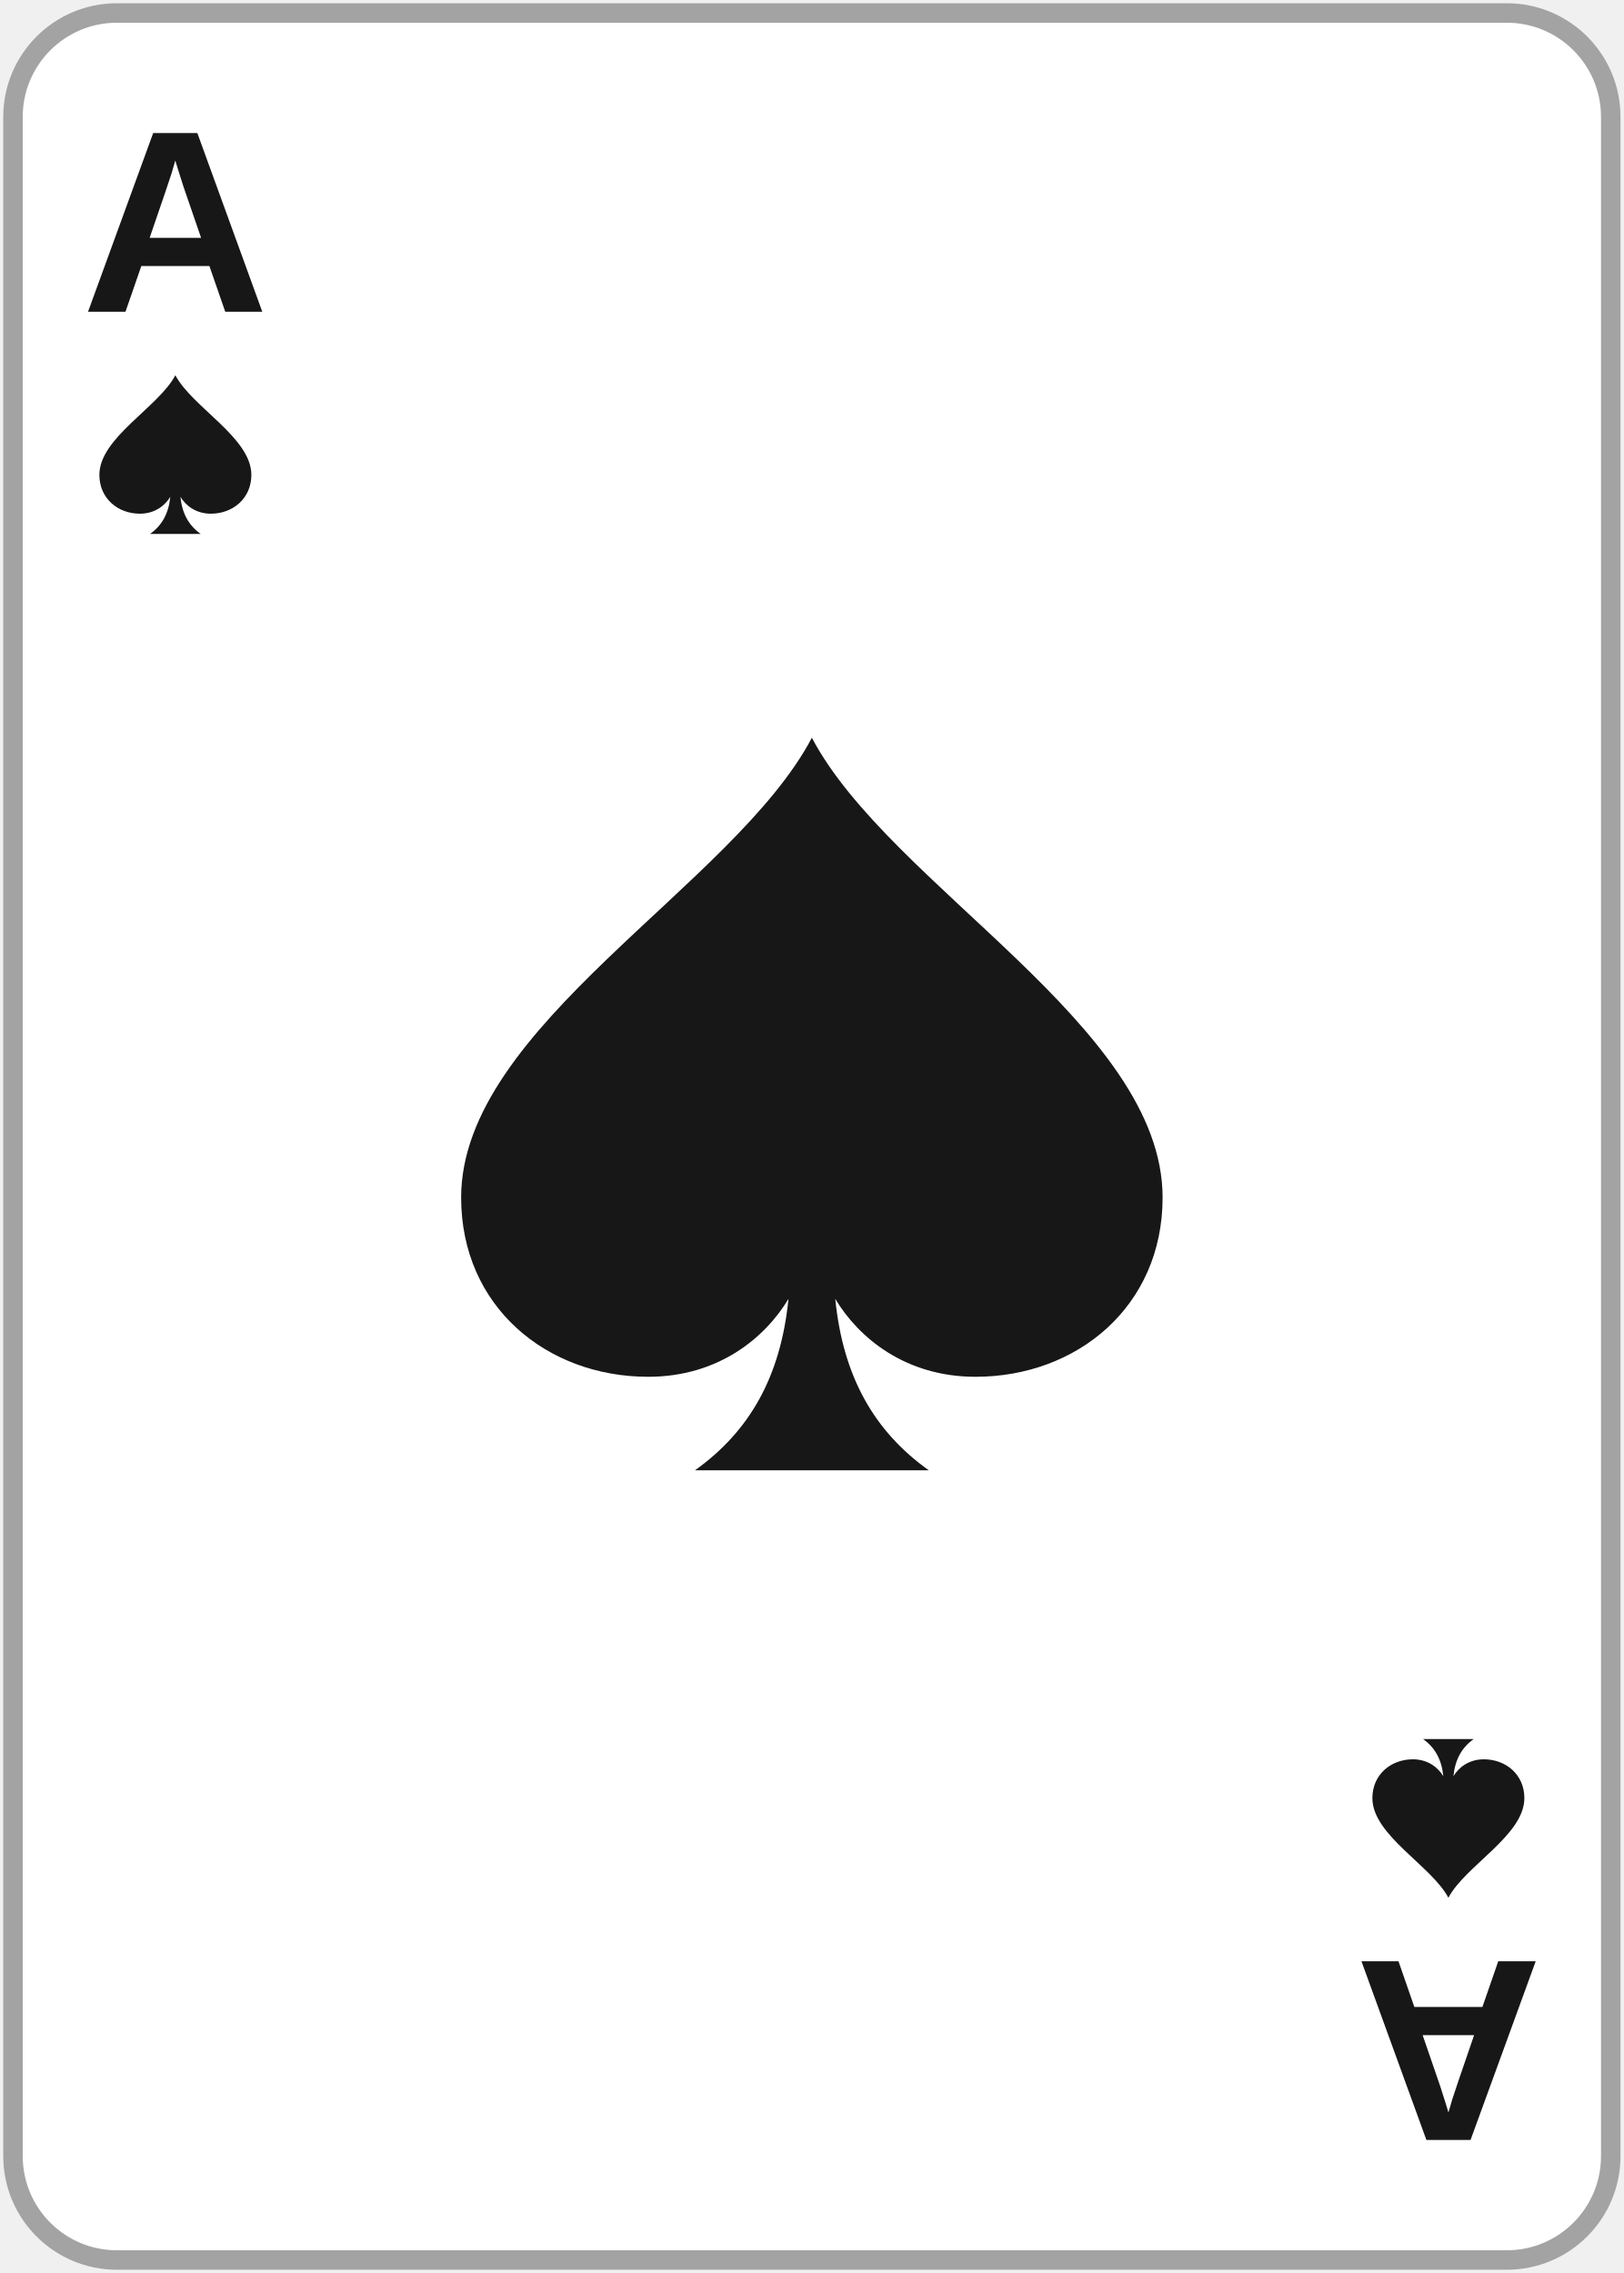
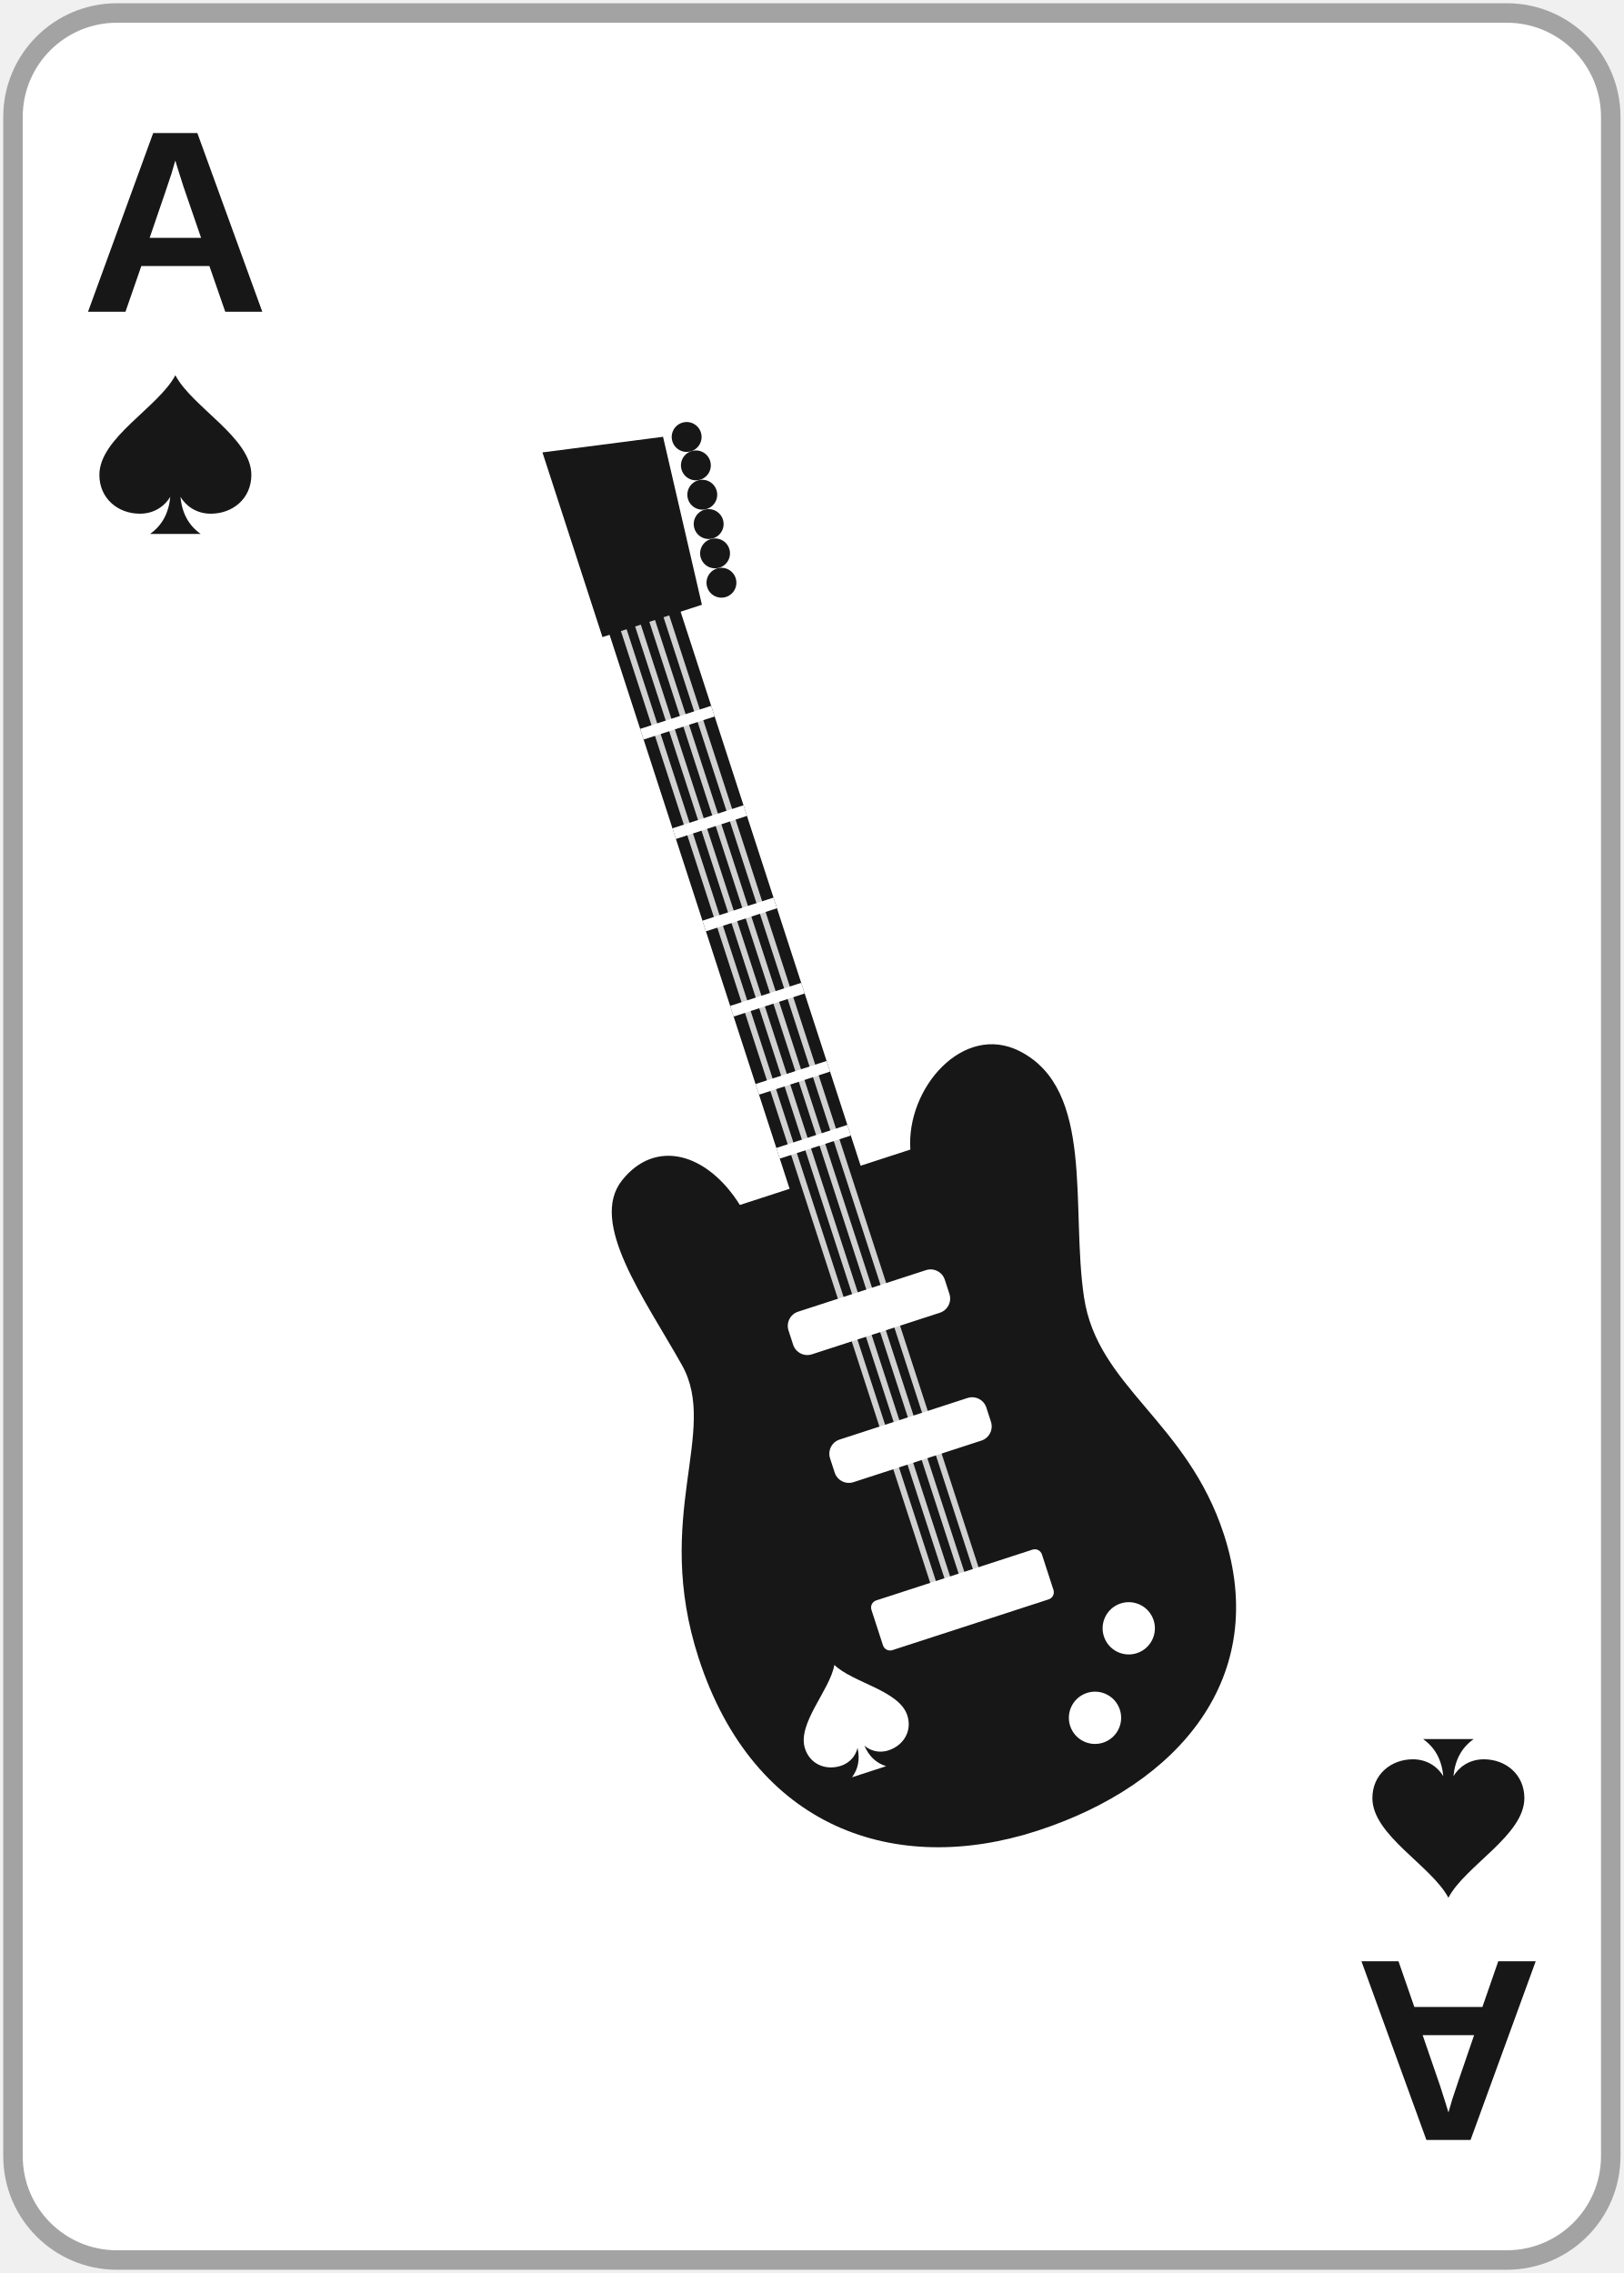
<svg xmlns="http://www.w3.org/2000/svg" viewBox="0 0 250 350" role="img">
  <rect x="2" y="2" width="246" height="346" rx="16" fill="#ffffff" stroke="#a3a3a3" stroke-width="3" />
  <g fill="#171717" color="#171717" font-family="Arial, Helvetica, sans-serif">
    <text x="27" y="48" font-size="40" font-weight="700" text-anchor="middle">A</text>
    <g transform="translate(14 57) scale(0.26)">
      <path d="M50 3 C40 22 5 40 5 62 C5 76 16 85 29 85 C38 85 44 80 47 75 C46 85 42 92 35 97 L65 97 C58 92 54 85 53 75 C56 80 62 85 71 85 C84 85 95 76 95 62 C95 40 60 22 50 3 Z" />
    </g>
    <g transform="rotate(180 125 175)">
      <text x="27" y="48" font-size="40" font-weight="700" text-anchor="middle">A</text>
      <g transform="translate(14 57) scale(0.26)">
        <path d="M50 3 C40 22 5 40 5 62 C5 76 16 85 29 85 C38 85 44 80 47 75 C46 85 42 92 35 97 L65 97 C58 92 54 85 53 75 C56 80 62 85 71 85 C84 85 95 76 95 62 C95 40 60 22 50 3 Z" />
      </g>
    </g>
-     <g transform="translate(65 110) scale(1.2)">
-       <path d="M50 3 C40 22 5 40 5 62 C5 76 16 85 29 85 C38 85 44 80 47 75 C46 85 42 92 35 97 L65 97 C58 92 54 85 53 75 C56 80 62 85 71 85 C84 85 95 76 95 62 C95 40 60 22 50 3 Z" />
+     <g transform="rotate(-18 125 175) translate(67.5 62) scale(1.15)">
+       <path d="M44 0 L60 3 L58 26 L44 26 Z" />
+       <circle cx="63" cy="4" r="2" />
+       <circle cx="63" cy="8" r="2" />
+       <circle cx="62.6" cy="12" r="2" />
+       <circle cx="62.2" cy="16" r="2" />
+       <circle cx="61.8" cy="20" r="2" />
+       <circle cx="61.4" cy="24" r="2" />
+       <rect x="45" y="24" width="10" height="82" />
+       <path d="M38 104 C36 96 30 92 24 96 C18 100 22 112 24 122 C26 132 14 140 14 160 C14 184 30 196 50 196 C70 196 86 186 86 166 C86 150 76 142 78 130 C80 118 88 104 80 96 C74 90 64 96 62 104 Z" />
+       <g fill="#ffffff">
+         <rect x="39" y="120" width="22" height="6" rx="2" />
+         <rect x="39" y="138" width="22" height="6" rx="2" />
+         <rect x="38" y="160" width="24" height="7" rx="1" />
+         <circle cx="70" cy="174" r="3.5" />
+         <circle cx="62" cy="184" r="3.5" />
+       </g>
+       <g transform="translate(23 166) scale(0.16)" fill="#ffffff">
+         <path d="M50 3 C40 22 5 40 5 62 C5 76 16 85 29 85 C38 85 44 80 47 75 C46 85 42 92 35 97 L65 97 C58 92 54 85 53 75 C56 80 62 85 71 85 C84 85 95 76 95 62 C95 40 60 22 50 3 Z" />
+       </g>
+       <g stroke="#ffffff" stroke-width="0.8" opacity="0.8">
+         <line x1="47" y1="26" x2="47" y2="162" />
+         <line x1="49" y1="26" x2="49" y2="162" />
+         <line x1="51" y1="26" x2="51" y2="162" />
+         <line x1="53" y1="26" x2="53" y2="162" />
+       </g>
+       <g stroke="#ffffff" stroke-width="1.5">
+         <line x1="45" y1="40" x2="55" y2="40" />
+         <line x1="45" y1="54" x2="55" y2="54" />
+         <line x1="45" y1="67" x2="55" y2="67" />
+         <line x1="45" y1="79" x2="55" y2="79" />
+         <line x1="45" y1="90" x2="55" y2="90" />
+         <line x1="45" y1="99" x2="55" y2="99" />
+       </g>
    </g>
  </g>
</svg>
